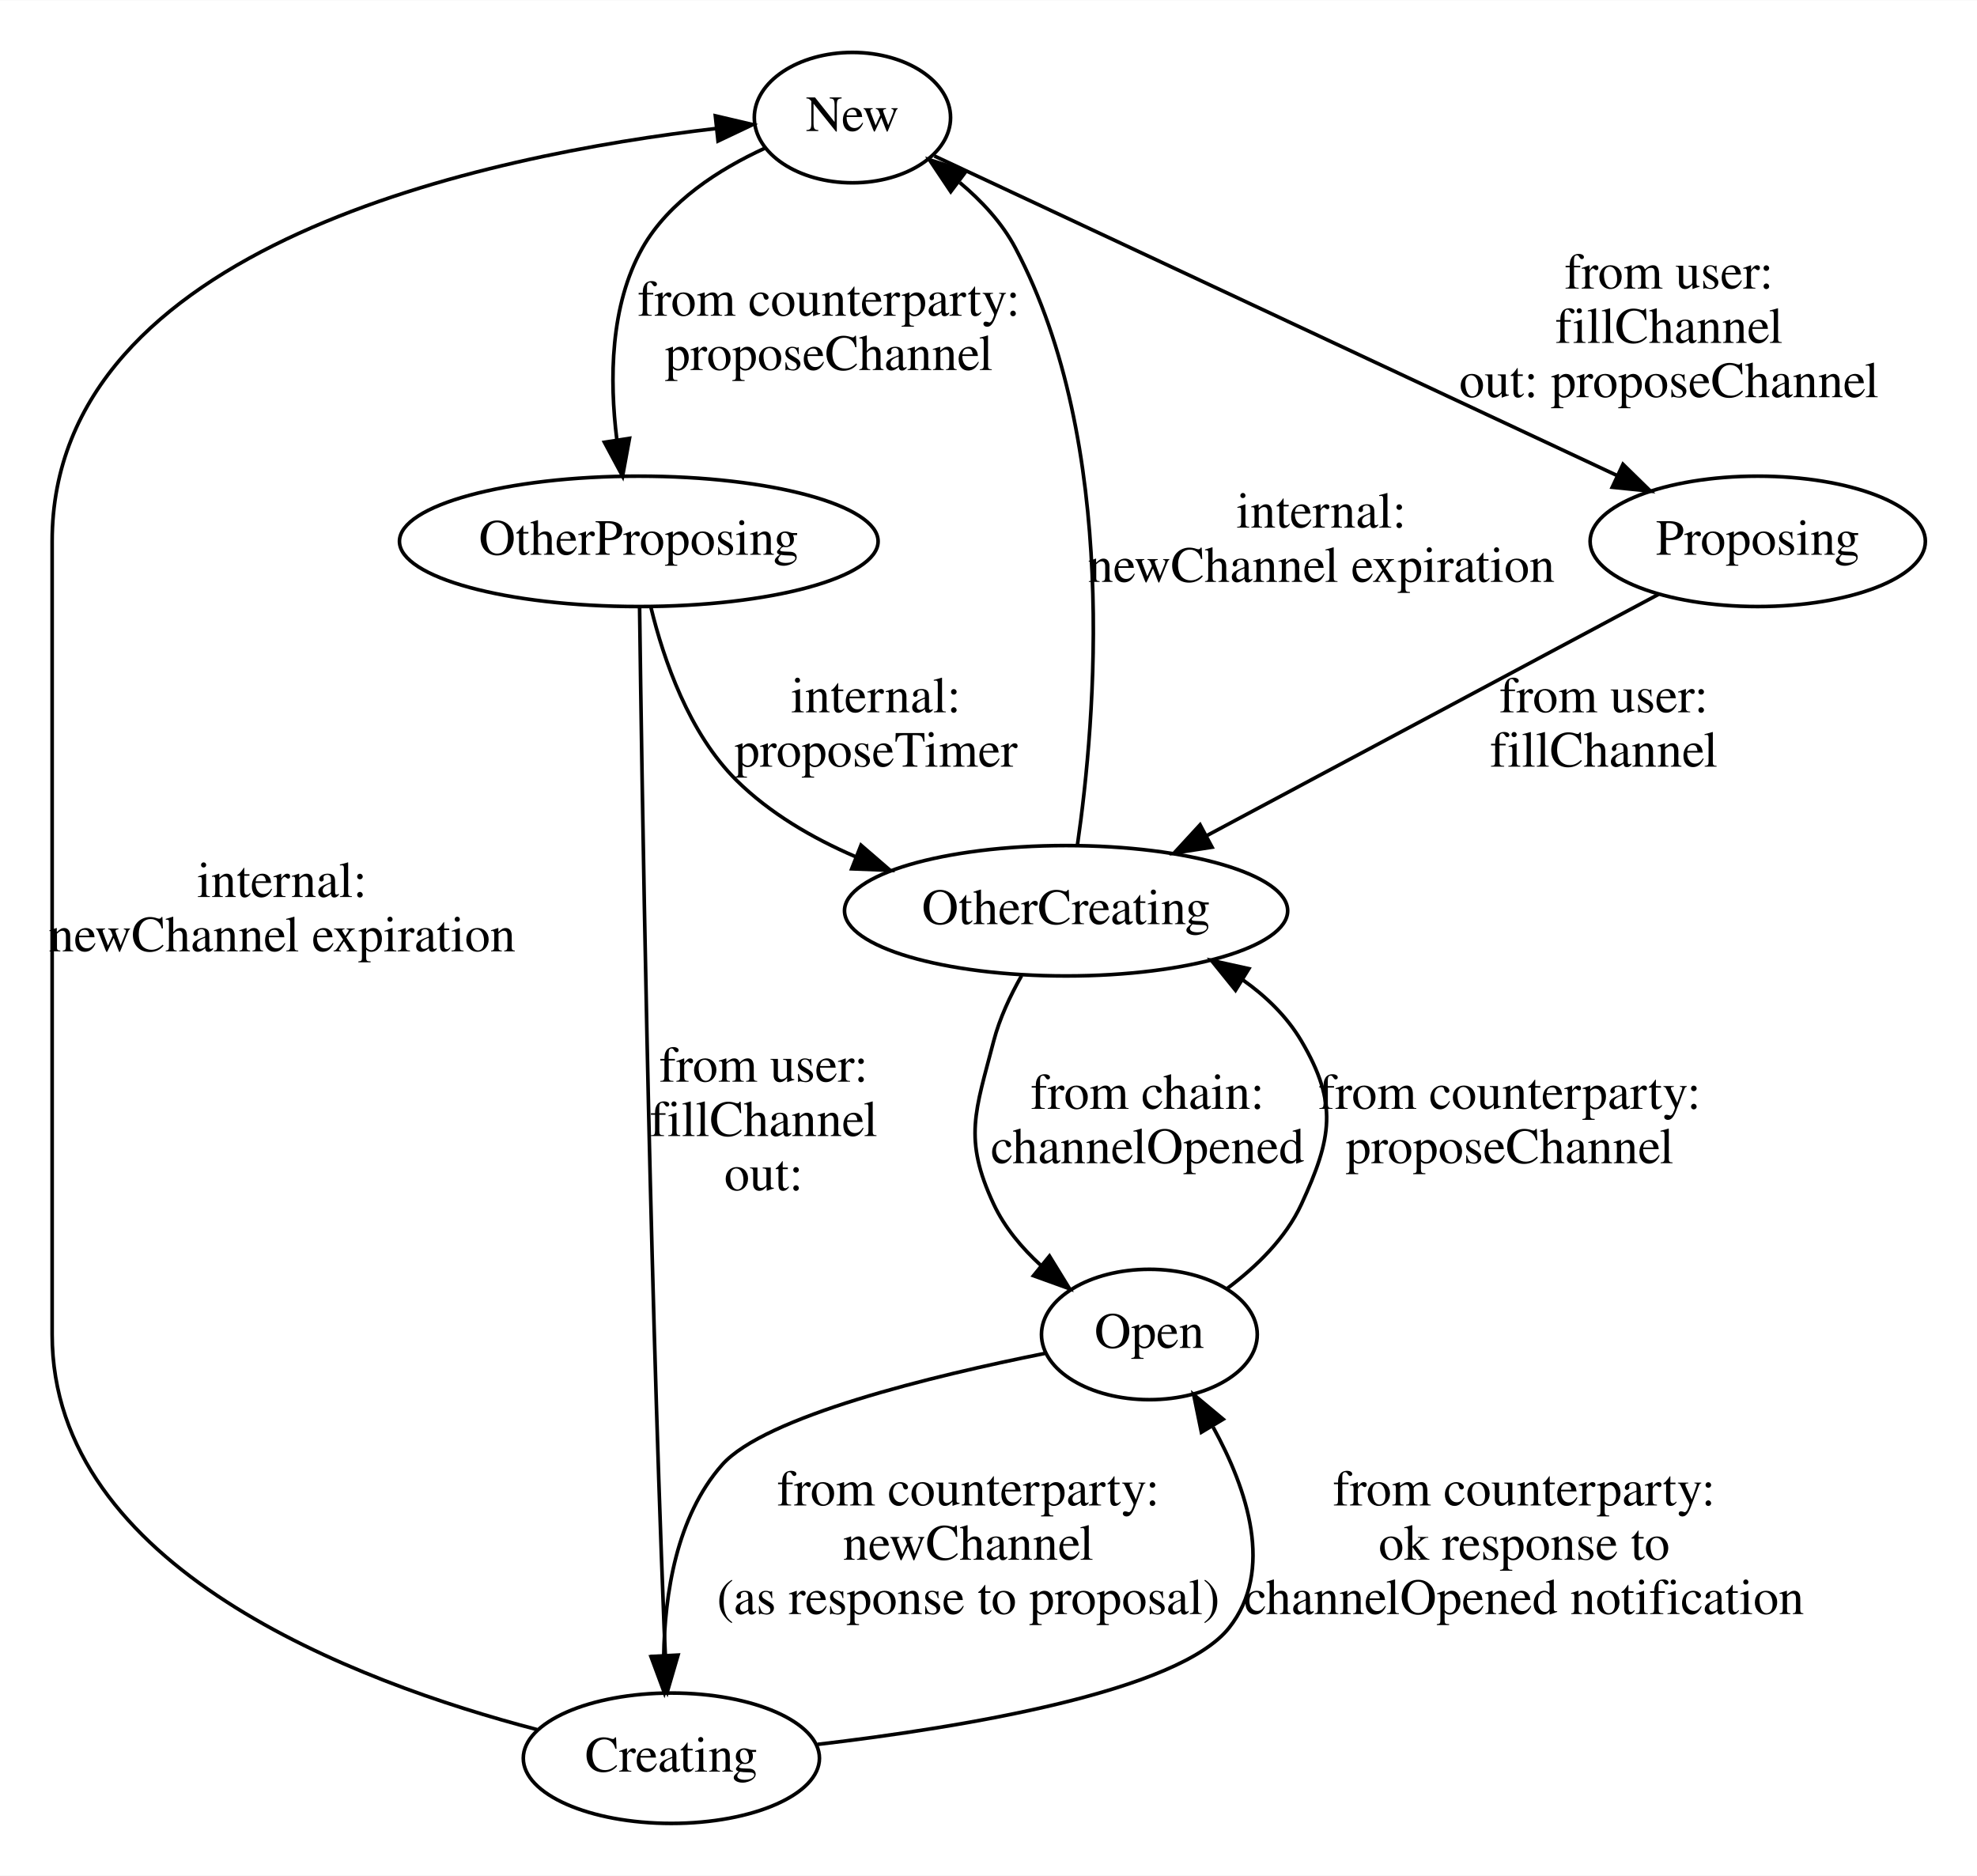
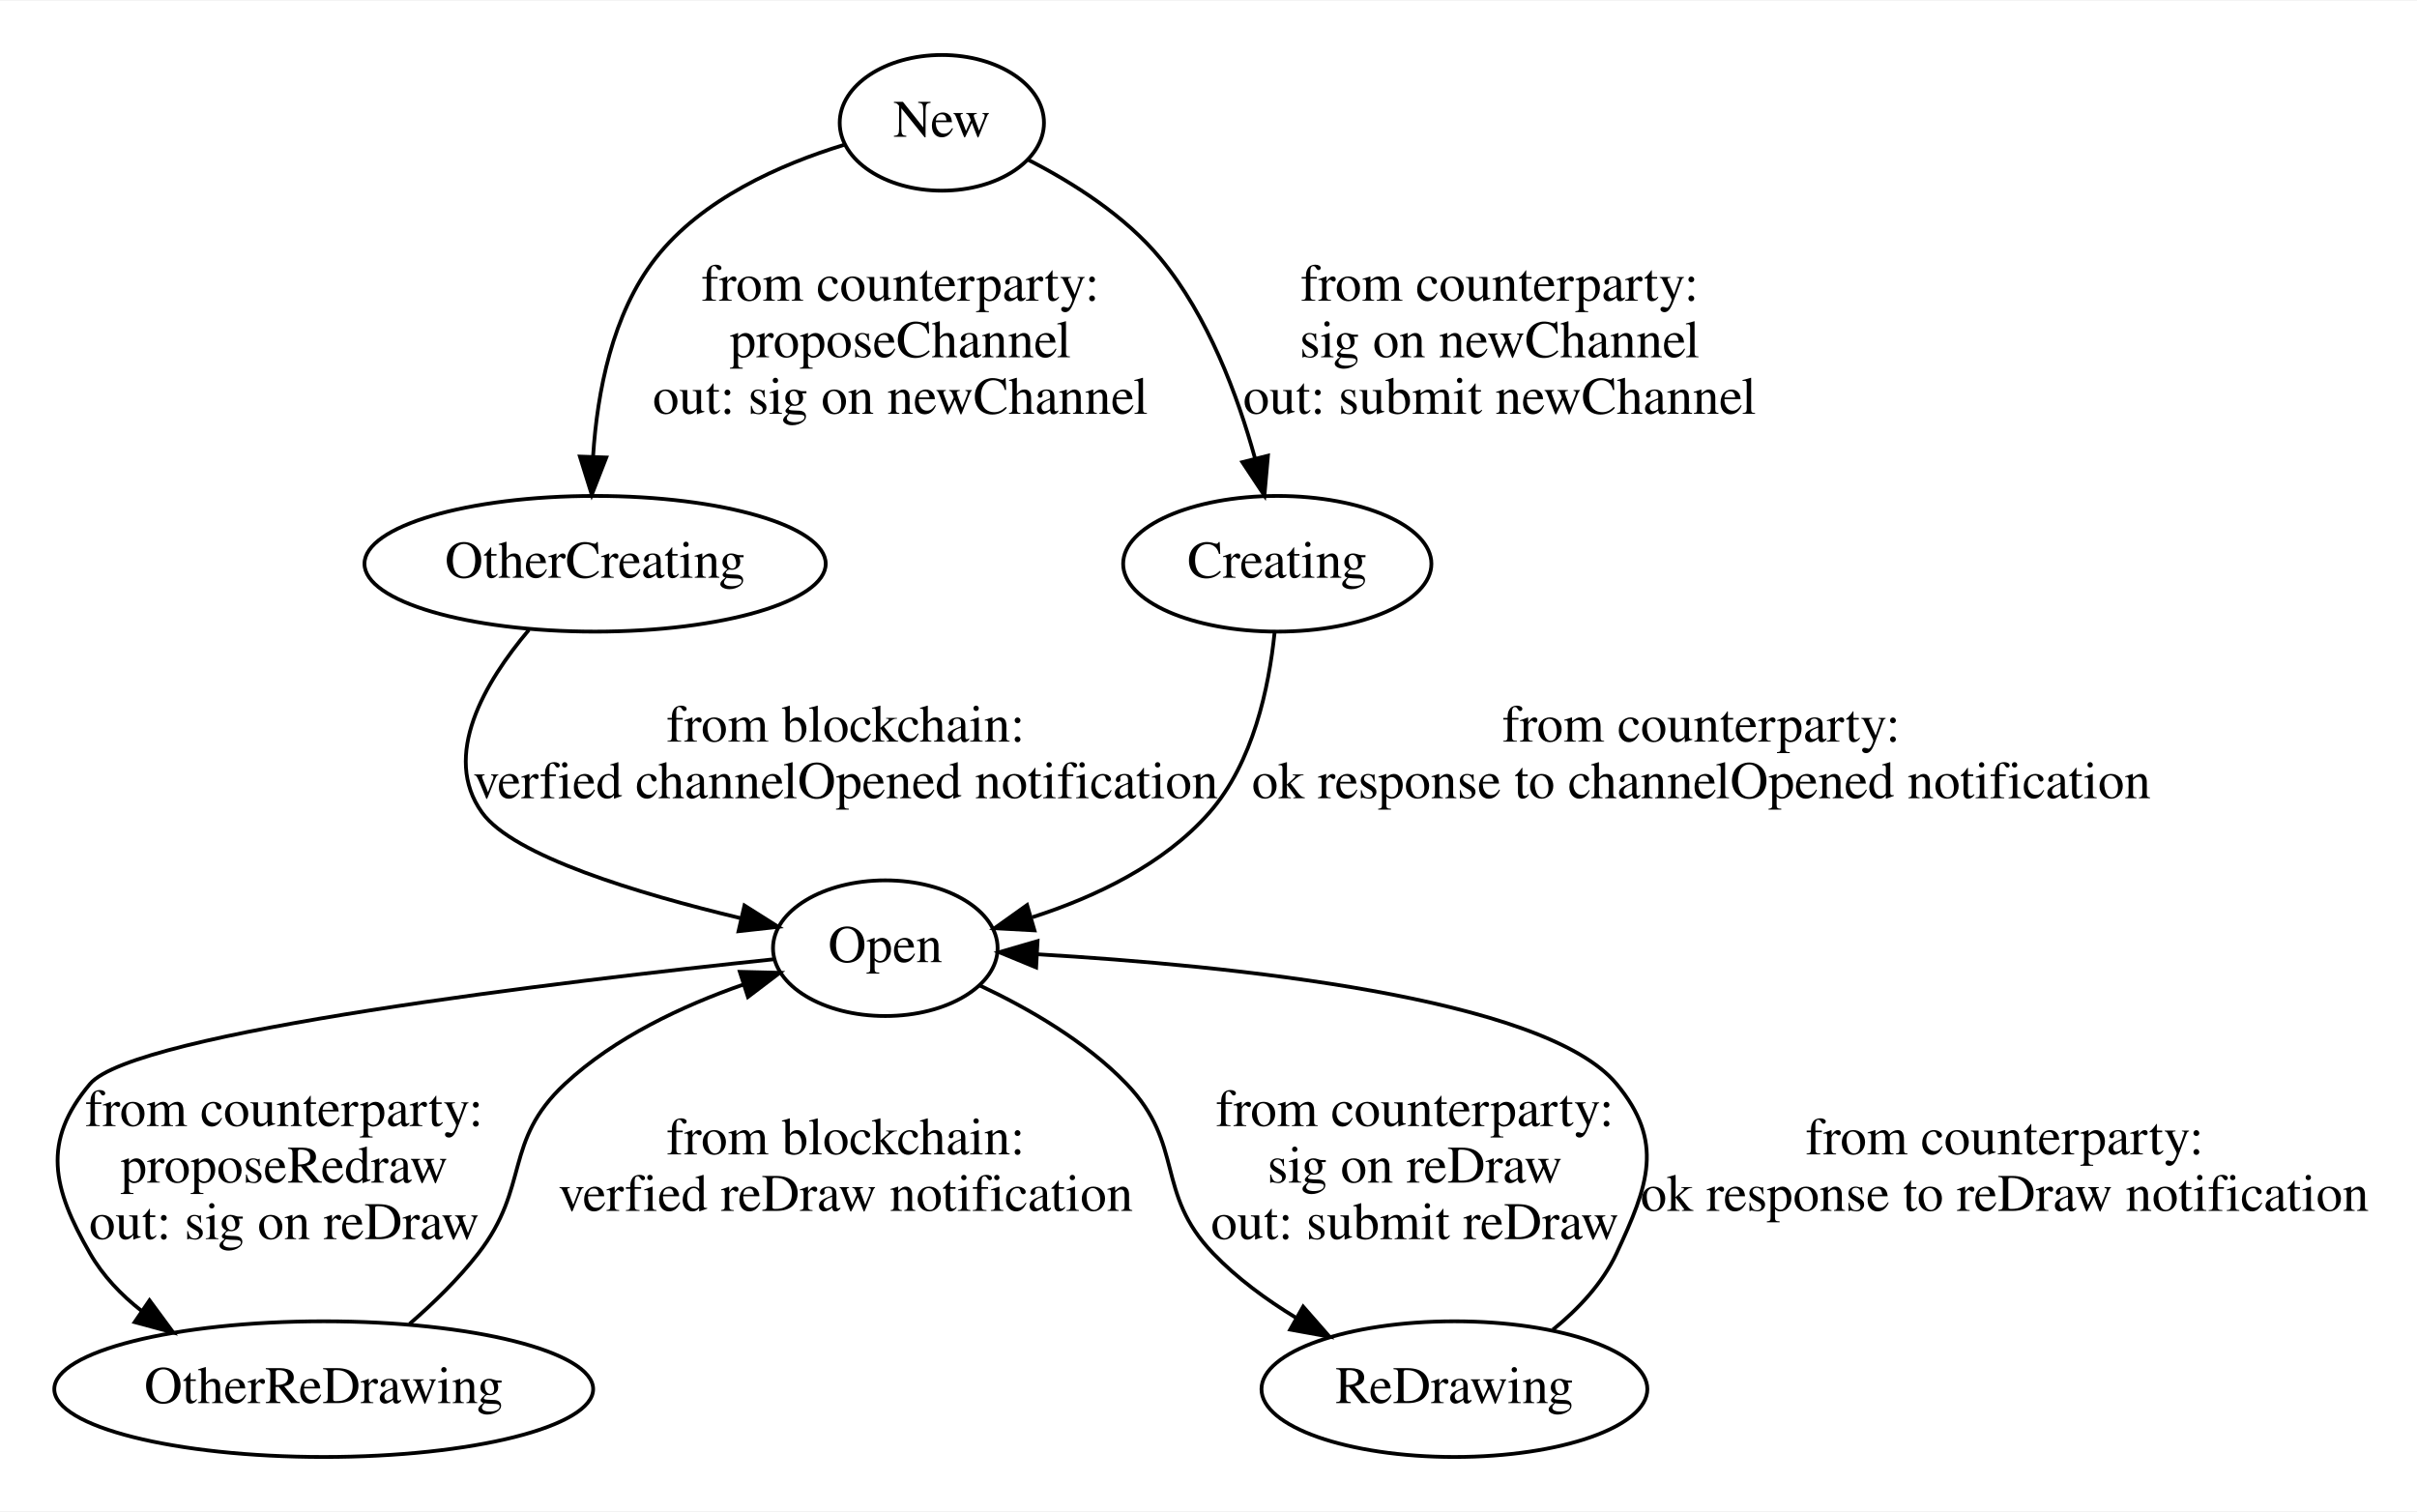
- <svg xmlns="http://www.w3.org/2000/svg" width="546pt" height="518pt" viewBox="0.00 0.00 545.95 517.80">
-   <g id="graph0" class="graph" transform="scale(1 1) rotate(0) translate(14.4 503.4)">
-     <polygon fill="#ffffff" stroke="transparent" points="-14.4,14.4 -14.4,-503.4 531.546,-503.4 531.546,14.4 -14.4,14.4" />
+ <svg xmlns="http://www.w3.org/2000/svg" width="641pt" height="401pt" viewBox="0.00 0.00 641.29 400.80">
+   <g id="graph0" class="graph" transform="scale(1 1) rotate(0) translate(14.4 386.4)">
+     <polygon fill="#ffffff" stroke="transparent" points="-14.4,14.4 -14.4,-386.4 626.894,-386.4 626.894,14.4 -14.4,14.4" />
    <g id="node1" class="node">
-       <ellipse fill="none" stroke="#000000" cx="221" cy="-471" rx="27.097" ry="18" />
-       <text text-anchor="middle" x="221" y="-467.3" font-family="Times,serif" font-size="14.00" fill="#000000">New</text>
+       <ellipse fill="none" stroke="#000000" cx="235.494" cy="-354" rx="27.097" ry="18" />
+       <text text-anchor="middle" x="235.494" y="-350.3" font-family="Times,serif" font-size="14.00" fill="#000000">New</text>
    </g>
    <g id="node2" class="node">
-       <ellipse fill="none" stroke="#000000" cx="471" cy="-354" rx="46.292" ry="18" />
-       <text text-anchor="middle" x="471" y="-350.3" font-family="Times,serif" font-size="14.00" fill="#000000">Proposing</text>
+       <ellipse fill="none" stroke="#000000" cx="143.494" cy="-237" rx="61.189" ry="18" />
+       <text text-anchor="middle" x="143.494" y="-233.3" font-family="Times,serif" font-size="14.00" fill="#000000">OtherCreating</text>
    </g>
    <g id="edge1" class="edge">
-       <path fill="none" stroke="#000000" d="M243.627,-460.411C286.374,-440.405 379.442,-396.849 432.298,-372.113" />
-       <polygon fill="#000000" stroke="#000000" points="433.791,-375.278 441.364,-367.87 430.823,-368.938 433.791,-375.278" />
-       <text text-anchor="middle" x="446.5" y="-423.8" font-family="Times,serif" font-size="14.00" fill="#000000">from user:</text>
-       <text text-anchor="middle" x="446.5" y="-408.8" font-family="Times,serif" font-size="14.00" fill="#000000">fillChannel</text>
-       <text text-anchor="middle" x="446.5" y="-393.8" font-family="Times,serif" font-size="14.00" fill="#000000">out: proposeChannel</text>
+       <path fill="none" stroke="#000000" d="M209.462,-348.125C192.686,-342.981 171.784,-333.78 159.494,-318 148.005,-303.25 144.07,-282.504 142.974,-265.7" />
+       <polygon fill="#000000" stroke="#000000" points="146.458,-265.202 142.612,-255.33 139.463,-265.446 146.458,-265.202" />
+       <text text-anchor="middle" x="224.494" y="-306.8" font-family="Times,serif" font-size="14.00" fill="#000000">from counterparty:</text>
+       <text text-anchor="middle" x="224.494" y="-291.8" font-family="Times,serif" font-size="14.00" fill="#000000">proposeChannel</text>
+       <text text-anchor="middle" x="224.494" y="-276.8" font-family="Times,serif" font-size="14.00" fill="#000000">out: sig on newChannel</text>
    </g>
    <g id="node3" class="node">
-       <ellipse fill="none" stroke="#000000" cx="162" cy="-354" rx="66.089" ry="18" />
-       <text text-anchor="middle" x="162" y="-350.3" font-family="Times,serif" font-size="14.00" fill="#000000">OtherProposing</text>
+       <ellipse fill="none" stroke="#000000" cx="324.494" cy="-237" rx="40.893" ry="18" />
+       <text text-anchor="middle" x="324.494" y="-233.3" font-family="Times,serif" font-size="14.00" fill="#000000">Creating</text>
    </g>
    <g id="edge2" class="edge">
-       <path fill="none" stroke="#000000" d="M196.701,-462.502C184.28,-456.787 170.281,-447.901 163,-435 154.041,-419.126 153.897,-398.563 155.939,-382.128" />
-       <polygon fill="#000000" stroke="#000000" points="159.434,-382.437 157.526,-372.015 152.518,-381.352 159.434,-382.437" />
-       <text text-anchor="middle" x="214.5" y="-416.3" font-family="Times,serif" font-size="14.00" fill="#000000">from counterparty:</text>
-       <text text-anchor="middle" x="214.5" y="-401.3" font-family="Times,serif" font-size="14.00" fill="#000000">proposeChannel</text>
+       <path fill="none" stroke="#000000" d="M258.388,-344.194C270.234,-338.131 284.135,-329.33 293.494,-318 306.12,-302.714 313.959,-281.724 318.595,-264.942" />
+       <polygon fill="#000000" stroke="#000000" points="322.019,-265.678 321.081,-255.125 315.233,-263.959 322.019,-265.678" />
+       <text text-anchor="middle" x="383.494" y="-306.8" font-family="Times,serif" font-size="14.00" fill="#000000">from counterparty:</text>
+       <text text-anchor="middle" x="383.494" y="-291.8" font-family="Times,serif" font-size="14.00" fill="#000000">sig on newChannel</text>
+       <text text-anchor="middle" x="383.494" y="-276.8" font-family="Times,serif" font-size="14.00" fill="#000000">out: submit newChannel</text>
    </g>
    <g id="node4" class="node">
-       <ellipse fill="none" stroke="#000000" cx="280" cy="-252" rx="61.189" ry="18" />
-       <text text-anchor="middle" x="280" y="-248.3" font-family="Times,serif" font-size="14.00" fill="#000000">OtherCreating</text>
+       <ellipse fill="none" stroke="#000000" cx="220.494" cy="-135" rx="29.795" ry="18" />
+       <text text-anchor="middle" x="220.494" y="-131.3" font-family="Times,serif" font-size="14.00" fill="#000000">Open</text>
+     </g>
+     <g id="edge4" class="edge">
+       <path fill="none" stroke="#000000" d="M125.937,-219.465C114.191,-205.557 102.696,-186.025 113.494,-171 121.76,-159.498 154.799,-149.508 182.004,-142.99" />
+       <polygon fill="#000000" stroke="#000000" points="183.123,-146.323 192.081,-140.666 181.55,-139.503 183.123,-146.323" />
+       <text text-anchor="middle" x="209.994" y="-189.8" font-family="Times,serif" font-size="14.00" fill="#000000">from blockchain:</text>
+       <text text-anchor="middle" x="209.994" y="-174.8" font-family="Times,serif" font-size="14.00" fill="#000000">verfied channelOpened notification</text>
    </g>
    <g id="edge3" class="edge">
-       <path fill="none" stroke="#000000" d="M443.634,-339.386C410.923,-321.917 355.957,-292.563 318.854,-272.749" />
-       <polygon fill="#000000" stroke="#000000" points="320.3,-269.554 309.831,-267.93 317.003,-275.729 320.3,-269.554" />
-       <text text-anchor="middle" x="428.5" y="-306.8" font-family="Times,serif" font-size="14.00" fill="#000000">from user:</text>
-       <text text-anchor="middle" x="428.5" y="-291.8" font-family="Times,serif" font-size="14.00" fill="#000000">fillChannel</text>
-     </g>
-     <g id="edge4" class="edge">
-       <path fill="none" stroke="#000000" d="M165.332,-335.844C168.887,-321.198 175.881,-300.968 189,-288 198.153,-278.953 209.857,-272.107 221.801,-266.953" />
-       <polygon fill="#000000" stroke="#000000" points="223.368,-270.098 231.387,-263.173 220.8,-263.586 223.368,-270.098" />
-       <text text-anchor="middle" x="227.5" y="-306.8" font-family="Times,serif" font-size="14.00" fill="#000000">internal:</text>
-       <text text-anchor="middle" x="227.5" y="-291.8" font-family="Times,serif" font-size="14.00" fill="#000000">proposeTimer</text>
+       <path fill="none" stroke="#000000" d="M323.777,-218.726C322.293,-204.206 318.088,-184.212 306.494,-171 294.381,-157.198 276.113,-148.559 259.526,-143.217" />
+       <polygon fill="#000000" stroke="#000000" points="260.064,-139.729 249.484,-140.301 258.111,-146.451 260.064,-139.729" />
+       <text text-anchor="middle" x="436.994" y="-189.8" font-family="Times,serif" font-size="14.00" fill="#000000">from counterparty:</text>
+       <text text-anchor="middle" x="436.994" y="-174.8" font-family="Times,serif" font-size="14.00" fill="#000000">ok response to channelOpened notification</text>
    </g>
    <g id="node5" class="node">
-       <ellipse fill="none" stroke="#000000" cx="171" cy="-18" rx="40.893" ry="18" />
-       <text text-anchor="middle" x="171" y="-14.3" font-family="Times,serif" font-size="14.00" fill="#000000">Creating</text>
+       <ellipse fill="none" stroke="#000000" cx="71.494" cy="-18" rx="71.487" ry="18" />
+       <text text-anchor="middle" x="71.494" y="-14.3" font-family="Times,serif" font-size="14.00" fill="#000000">OtherReDrawing</text>
    </g>
    <g id="edge5" class="edge">
-       <path fill="none" stroke="#000000" d="M162.222,-335.731C162.834,-288.895 164.792,-160.717 169,-54 169.096,-51.572 169.208,-49.053 169.331,-46.526" />
-       <polygon fill="#000000" stroke="#000000" points="172.838,-46.479 169.869,-36.309 165.848,-46.111 172.838,-46.479" />
-       <text text-anchor="middle" x="196.5" y="-204.8" font-family="Times,serif" font-size="14.00" fill="#000000">from user:</text>
-       <text text-anchor="middle" x="196.5" y="-189.8" font-family="Times,serif" font-size="14.00" fill="#000000">fillChannel</text>
-       <text text-anchor="middle" x="196.5" y="-174.8" font-family="Times,serif" font-size="14.00" fill="#000000">out: </text>
+       <path fill="none" stroke="#000000" d="M190.978,-132.067C135.704,-126.276 21.087,-112.739 9.494,-99 -3.405,-83.715 -.485,-71.333 9.494,-54 12.915,-48.057 17.735,-43.005 23.194,-38.735" />
+       <polygon fill="#000000" stroke="#000000" points="25.272,-41.554 31.56,-33.026 21.327,-35.772 25.272,-41.554" />
+       <text text-anchor="middle" x="60.994" y="-87.8" font-family="Times,serif" font-size="14.00" fill="#000000">from counterparty:</text>
+       <text text-anchor="middle" x="60.994" y="-72.8" font-family="Times,serif" font-size="14.00" fill="#000000">proposeRedraw</text>
+       <text text-anchor="middle" x="60.994" y="-57.8" font-family="Times,serif" font-size="14.00" fill="#000000">out: sig on reDraw</text>
+     </g>
+     <g id="node6" class="node">
+       <ellipse fill="none" stroke="#000000" cx="371.494" cy="-18" rx="51.191" ry="18" />
+       <text text-anchor="middle" x="371.494" y="-14.3" font-family="Times,serif" font-size="14.00" fill="#000000">ReDrawing</text>
+     </g>
+     <g id="edge6" class="edge">
+       <path fill="none" stroke="#000000" d="M245.57,-125.101C258.43,-119.059 273.629,-110.307 284.494,-99 300.056,-82.804 291.931,-70.196 307.494,-54 313.783,-47.455 321.525,-41.765 329.424,-36.962" />
+       <polygon fill="#000000" stroke="#000000" points="331.361,-39.888 338.342,-31.918 327.914,-33.795 331.361,-39.888" />
+       <text text-anchor="middle" x="360.994" y="-87.8" font-family="Times,serif" font-size="14.00" fill="#000000">from counterparty:</text>
+       <text text-anchor="middle" x="360.994" y="-72.8" font-family="Times,serif" font-size="14.00" fill="#000000">sig on reDraw</text>
+       <text text-anchor="middle" x="360.994" y="-57.8" font-family="Times,serif" font-size="14.00" fill="#000000">out: submit reDraw</text>
    </g>
    <g id="edge8" class="edge">
-       <path fill="none" stroke="#000000" d="M283.134,-270.183C288.135,-304.623 294.661,-380.771 266,-435 262.336,-441.933 256.698,-447.995 250.637,-453.069" />
-       <polygon fill="#000000" stroke="#000000" points="248.149,-450.561 242.257,-459.366 252.354,-456.157 248.149,-450.561" />
-       <text text-anchor="middle" x="350.5" y="-357.8" font-family="Times,serif" font-size="14.00" fill="#000000">internal:</text>
-       <text text-anchor="middle" x="350.5" y="-342.8" font-family="Times,serif" font-size="14.00" fill="#000000">newChannel expiration</text>
-     </g>
-     <g id="node6" class="node">
-       <ellipse fill="none" stroke="#000000" cx="303" cy="-135" rx="29.795" ry="18" />
-       <text text-anchor="middle" x="303" y="-131.3" font-family="Times,serif" font-size="14.00" fill="#000000">Open</text>
+       <path fill="none" stroke="#000000" d="M94.249,-35.294C100.635,-40.825 107.257,-47.272 112.494,-54 126.289,-71.725 119.051,-83.699 135.494,-99 148.707,-111.296 166.745,-119.741 182.806,-125.343" />
+       <polygon fill="#000000" stroke="#000000" points="181.899,-128.728 192.49,-128.473 184.051,-122.067 181.899,-128.728" />
+       <text text-anchor="middle" x="209.994" y="-80.3" font-family="Times,serif" font-size="14.00" fill="#000000">from blockchain:</text>
+       <text text-anchor="middle" x="209.994" y="-65.3" font-family="Times,serif" font-size="14.00" fill="#000000">verfied reDraw notification</text>
    </g>
    <g id="edge7" class="edge">
-       <path fill="none" stroke="#000000" d="M267.714,-234.077C264.565,-228.528 261.614,-222.229 260,-216 254.983,-196.639 251.538,-189.121 260,-171 262.989,-164.599 267.739,-158.934 273.01,-154.103" />
-       <polygon fill="#000000" stroke="#000000" points="275.415,-156.658 280.963,-147.631 270.997,-151.228 275.415,-156.658" />
-       <text text-anchor="middle" x="302.5" y="-197.3" font-family="Times,serif" font-size="14.00" fill="#000000">from chain:</text>
-       <text text-anchor="middle" x="302.5" y="-182.3" font-family="Times,serif" font-size="14.00" fill="#000000">channelOpened</text>
-     </g>
-     <g id="edge9" class="edge">
-       <path fill="none" stroke="#000000" d="M133.895,-25.912C83.603,-39.064 0,-70.611 0,-135 0,-354 0,-354 0,-354 0,-436.042 120.432,-460.715 183.49,-468.011" />
-       <polygon fill="#000000" stroke="#000000" points="183.142,-471.493 193.457,-469.075 183.885,-464.533 183.142,-471.493" />
-       <text text-anchor="middle" x="63.5" y="-255.8" font-family="Times,serif" font-size="14.00" fill="#000000">internal:</text>
-       <text text-anchor="middle" x="63.5" y="-240.8" font-family="Times,serif" font-size="14.00" fill="#000000">newChannel expiration</text>
-     </g>
-     <g id="edge6" class="edge">
-       <path fill="none" stroke="#000000" d="M211.325,-21.816C252.103,-26.607 311.051,-36.414 325,-54 337.531,-69.798 330.087,-92.183 320.602,-109.419" />
-       <polygon fill="#000000" stroke="#000000" points="317.365,-108.011 315.236,-118.39 323.373,-111.604 317.365,-108.011" />
-       <text text-anchor="middle" x="406.5" y="-87.8" font-family="Times,serif" font-size="14.00" fill="#000000">from counterparty:</text>
-       <text text-anchor="middle" x="406.5" y="-72.8" font-family="Times,serif" font-size="14.00" fill="#000000">ok response to</text>
-       <text text-anchor="middle" x="406.5" y="-57.8" font-family="Times,serif" font-size="14.00" fill="#000000">channelOpened notification</text>
-     </g>
-     <g id="edge10" class="edge">
-       <path fill="none" stroke="#000000" d="M324.536,-147.736C332.514,-153.697 340.666,-161.577 345,-171 353.357,-189.17 355.154,-198.769 345,-216 340.994,-222.798 335.191,-228.404 328.678,-232.997" />
-       <polygon fill="#000000" stroke="#000000" points="326.792,-230.049 320.132,-238.289 330.477,-236 326.792,-230.049" />
-       <text text-anchor="middle" x="402.5" y="-197.3" font-family="Times,serif" font-size="14.00" fill="#000000">from counterparty:</text>
-       <text text-anchor="middle" x="402.5" y="-182.3" font-family="Times,serif" font-size="14.00" fill="#000000">proposeChannel</text>
-     </g>
-     <g id="edge11" class="edge">
-       <path fill="none" stroke="#000000" d="M274.142,-129.779C243.163,-123.578 196.796,-112.371 185,-99 172.412,-84.732 169.139,-63.355 168.892,-46.144" />
-       <polygon fill="#000000" stroke="#000000" points="172.393,-46.128 169.073,-36.067 165.394,-46.002 172.393,-46.128" />
-       <text text-anchor="middle" x="253" y="-87.8" font-family="Times,serif" font-size="14.00" fill="#000000">from counterparty:</text>
-       <text text-anchor="middle" x="253" y="-72.8" font-family="Times,serif" font-size="14.00" fill="#000000">newChannel</text>
-       <text text-anchor="middle" x="253" y="-57.8" font-family="Times,serif" font-size="14.00" fill="#000000">(as response to proposal)</text>
+       <path fill="none" stroke="#000000" d="M397.61,-33.765C404.371,-39.254 410.786,-46.06 414.494,-54 422.956,-72.121 427.281,-83.622 414.494,-99 395.336,-122.04 311.761,-130.402 260.759,-133.388" />
+       <polygon fill="#000000" stroke="#000000" points="260.51,-129.896 250.714,-133.931 260.889,-136.886 260.51,-129.896" />
+       <text text-anchor="middle" x="517.494" y="-80.3" font-family="Times,serif" font-size="14.00" fill="#000000">from counterparty:</text>
+       <text text-anchor="middle" x="517.494" y="-65.3" font-family="Times,serif" font-size="14.00" fill="#000000">ok response to reDraw notification</text>
    </g>
  </g>
</svg>
